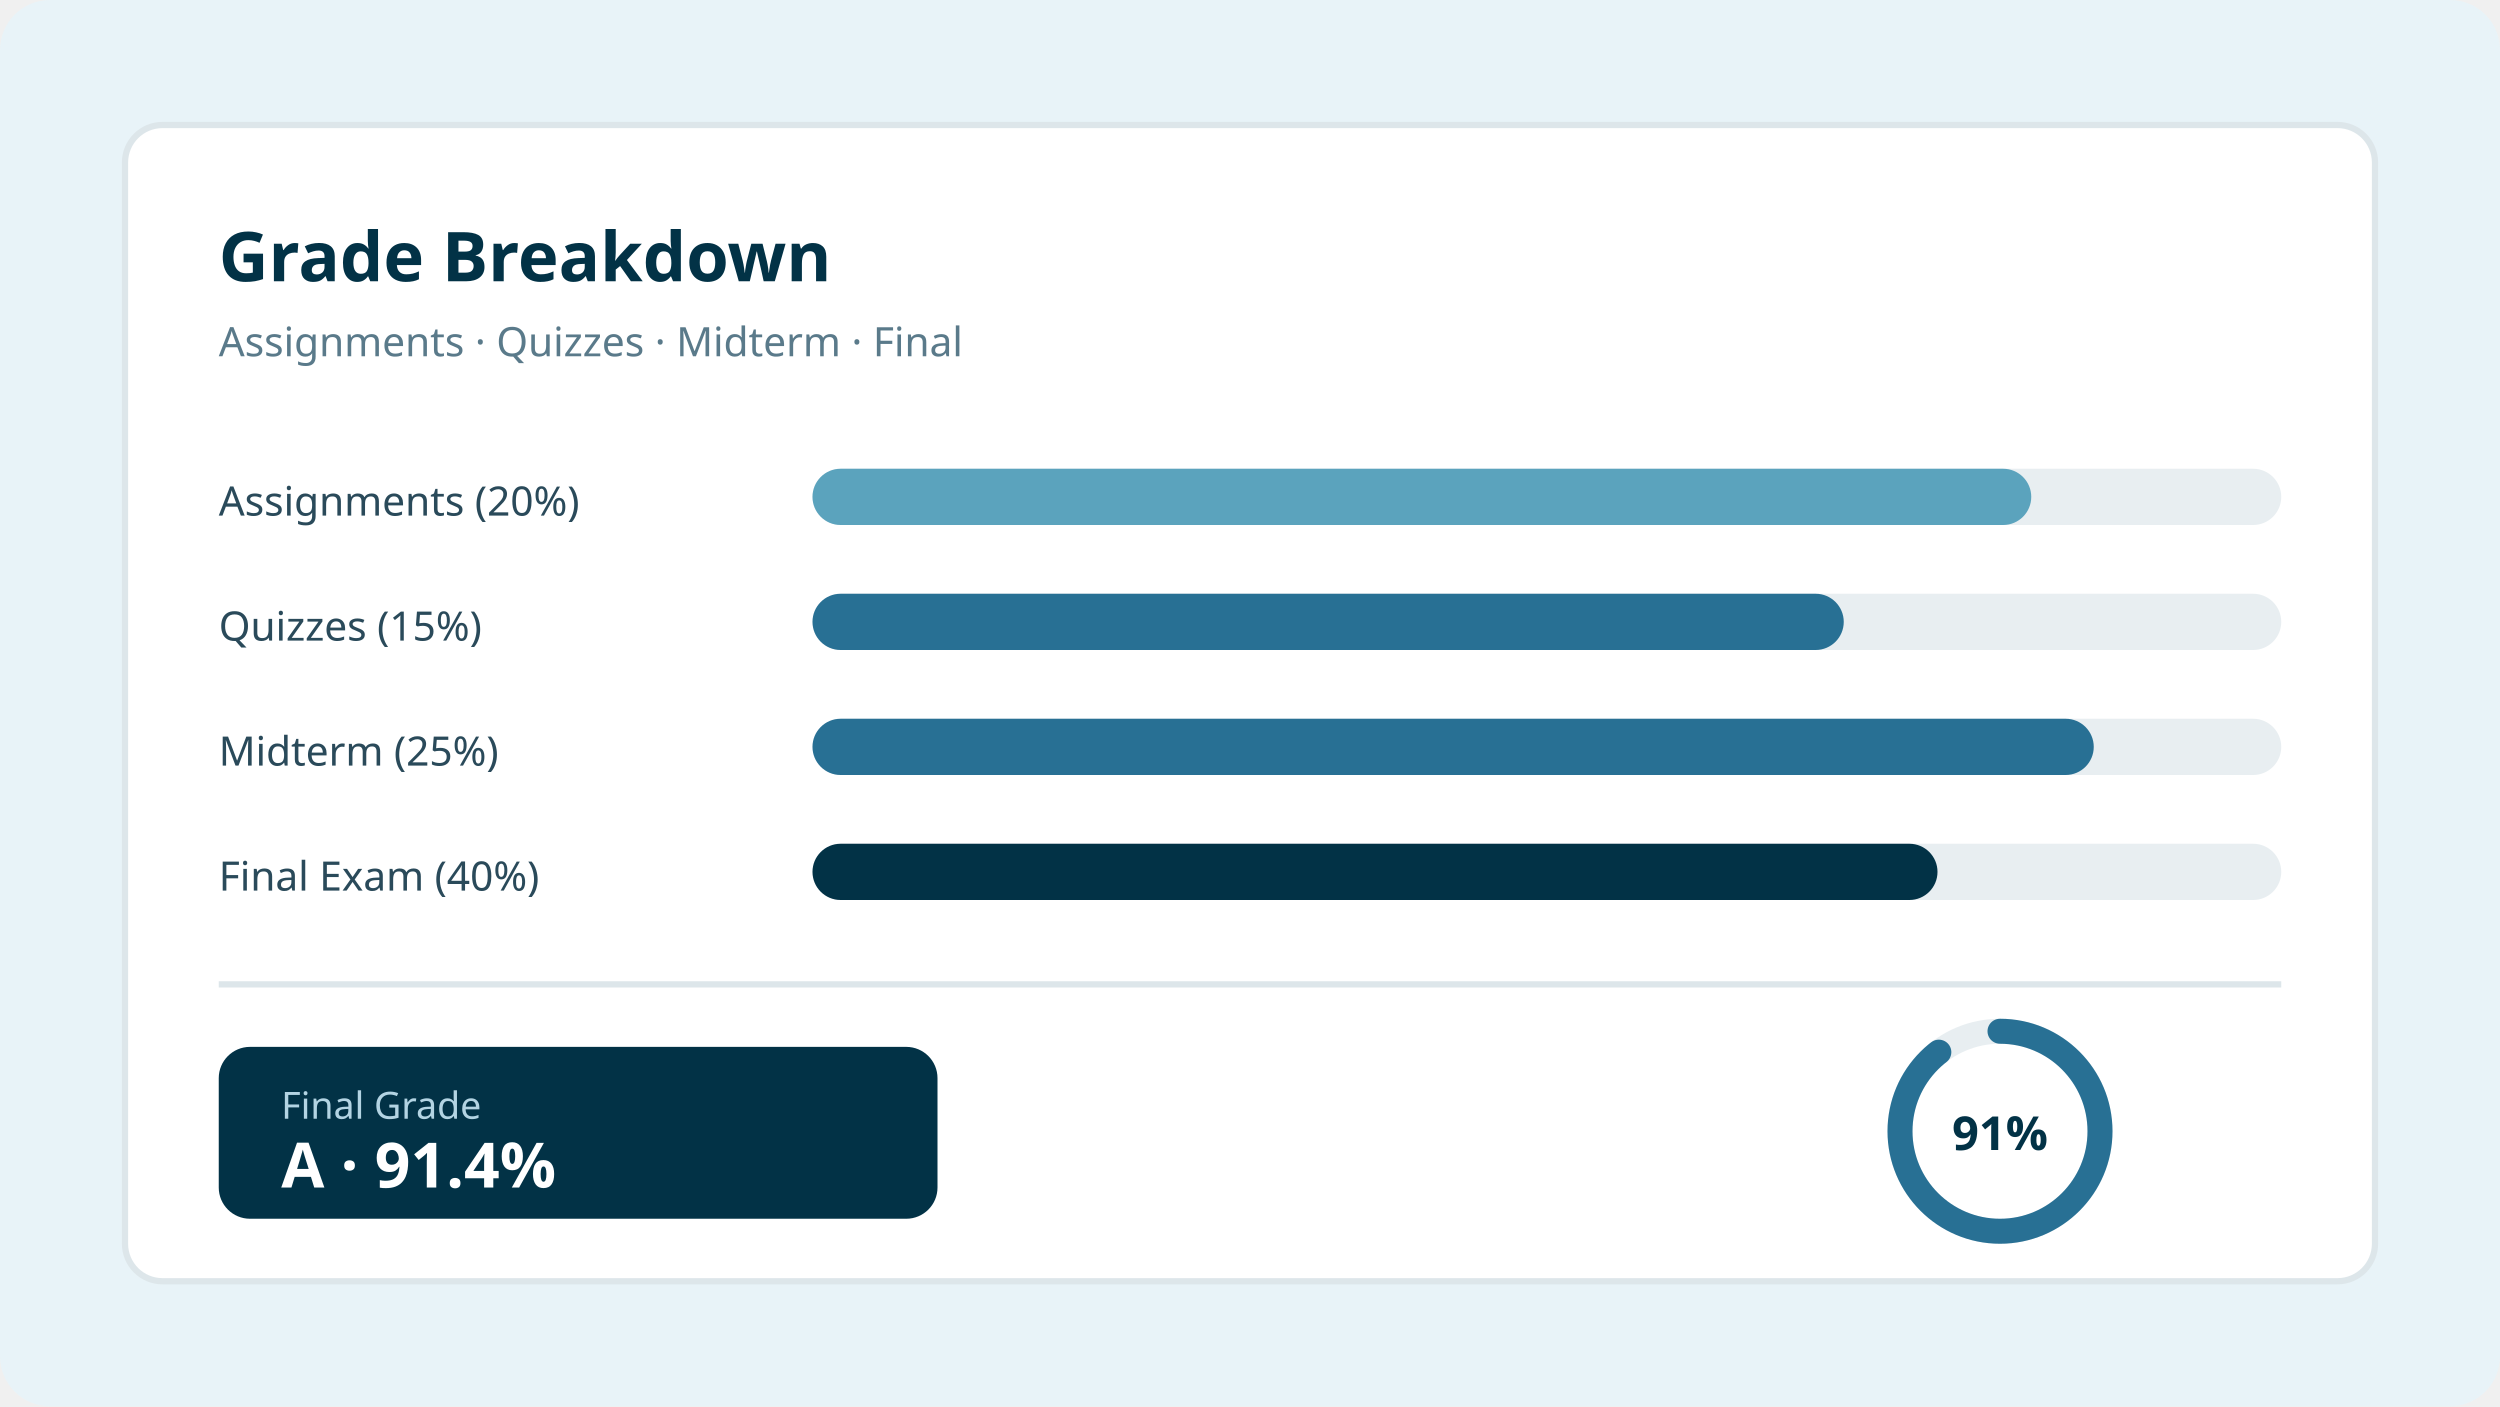
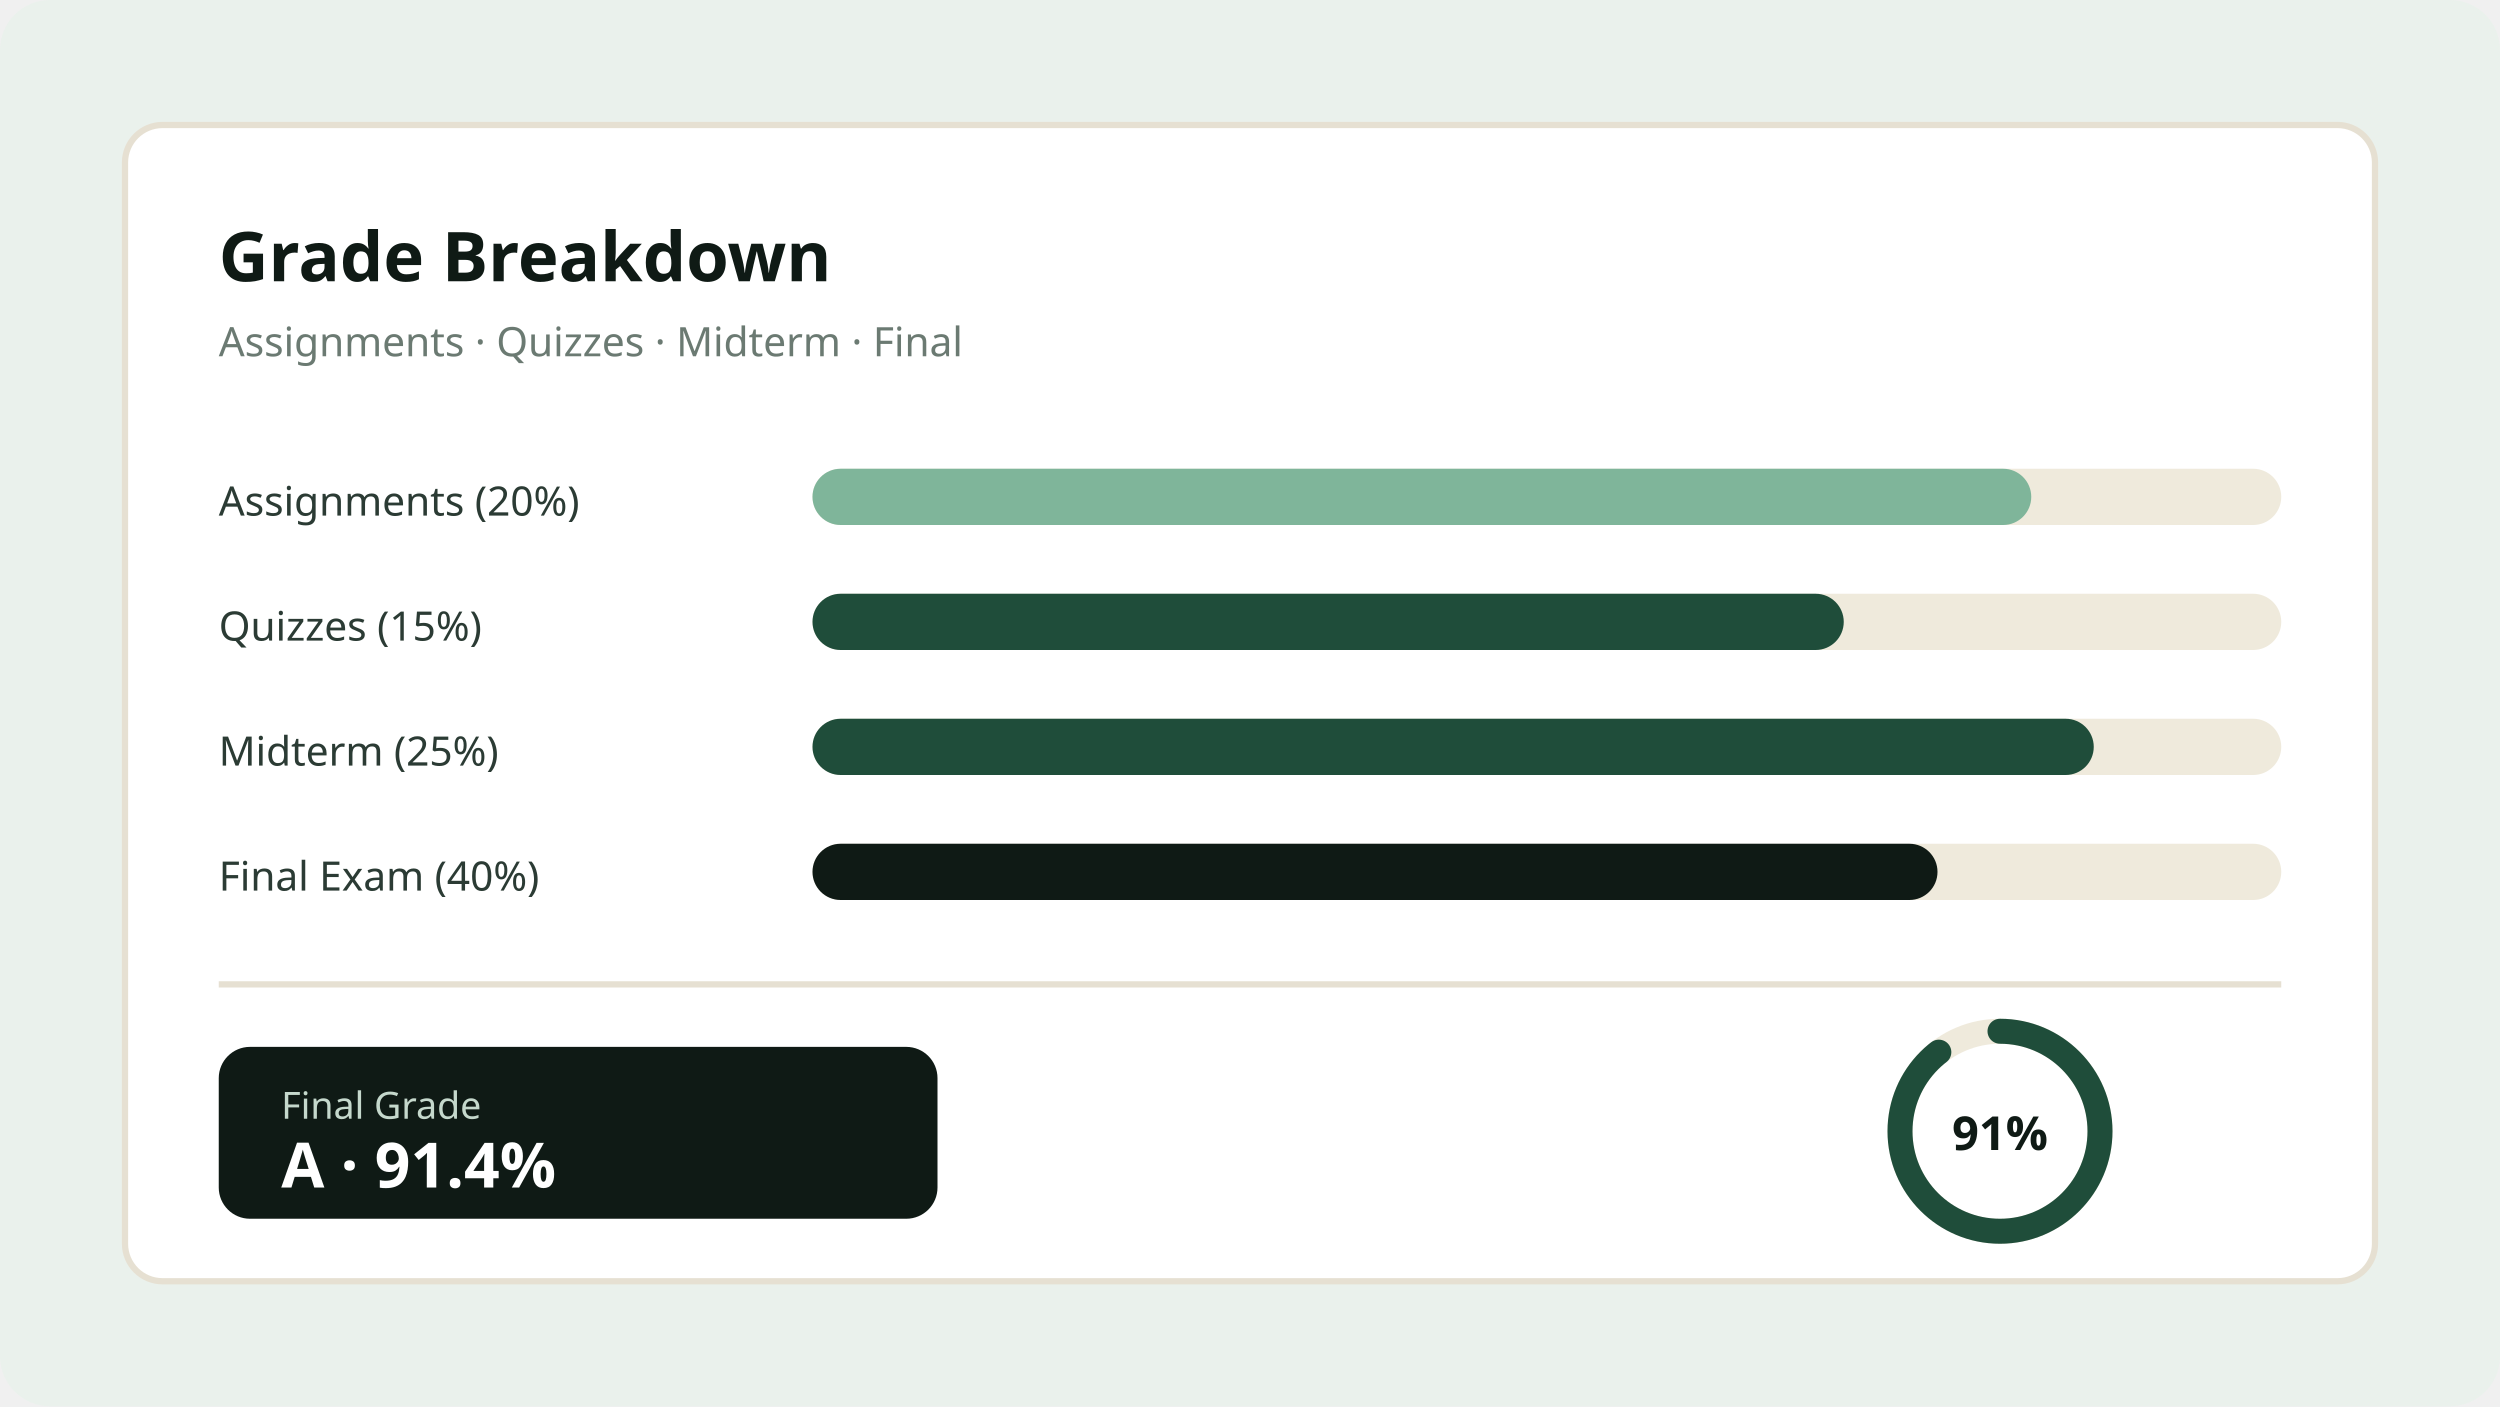
<svg xmlns="http://www.w3.org/2000/svg" viewBox="0 0 800 450">
-   <rect width="800" height="450" rx="16" fill="#e8f3f8" />
-   <rect x="40" y="40" width="720" height="370" rx="12" fill="#ffffff" stroke="#dde6ea" stroke-width="2" />
-   <text x="70" y="90" font-family="Poppins, sans-serif" font-size="22" font-weight="700" fill="#023246">Grade Breakdown</text>
-   <text x="70" y="114" font-family="Poppins, sans-serif" font-size="13" fill="#5a7a8a">Assignments · Quizzes · Midterm · Final</text>
-   <g font-family="Poppins, sans-serif" font-size="13" fill="#2a4a5a">
+   <rect width="800" height="450" rx="16" fill="#EAF1EC" />
+   <rect x="40" y="40" width="720" height="370" rx="12" fill="#ffffff" stroke="#E6E0D2" stroke-width="2" />
+   <text x="70" y="90" font-family="Poppins, sans-serif" font-size="22" font-weight="700" fill="#0F1A15">Grade Breakdown</text>
+   <text x="70" y="114" font-family="Poppins, sans-serif" font-size="13" fill="#6B7A72">Assignments · Quizzes · Midterm · Final</text>
+   <g font-family="Poppins, sans-serif" font-size="13" fill="#2B3B34">
    <text x="70" y="165">Assignments (20%)</text>
-     <rect x="260" y="150" width="470" height="18" rx="9" fill="#e8eef1" />
-     <rect x="260" y="150" width="390" height="18" rx="9" fill="#5ba3bd" />
+     <rect x="260" y="150" width="470" height="18" rx="9" fill="#EFEADC" />
+     <rect x="260" y="150" width="390" height="18" rx="9" fill="#7FB59A" />
    <text x="70" y="205">Quizzes (15%)</text>
-     <rect x="260" y="190" width="470" height="18" rx="9" fill="#e8eef1" />
-     <rect x="260" y="190" width="330" height="18" rx="9" fill="#287094" />
+     <rect x="260" y="190" width="470" height="18" rx="9" fill="#EFEADC" />
+     <rect x="260" y="190" width="330" height="18" rx="9" fill="#1F4D3A" />
    <text x="70" y="245">Midterm (25%)</text>
-     <rect x="260" y="230" width="470" height="18" rx="9" fill="#e8eef1" />
-     <rect x="260" y="230" width="410" height="18" rx="9" fill="#287094" />
+     <rect x="260" y="230" width="470" height="18" rx="9" fill="#EFEADC" />
+     <rect x="260" y="230" width="410" height="18" rx="9" fill="#1F4D3A" />
    <text x="70" y="285">Final Exam (40%)</text>
-     <rect x="260" y="270" width="470" height="18" rx="9" fill="#e8eef1" />
-     <rect x="260" y="270" width="360" height="18" rx="9" fill="#023246" />
+     <rect x="260" y="270" width="470" height="18" rx="9" fill="#EFEADC" />
+     <rect x="260" y="270" width="360" height="18" rx="9" fill="#0F1A15" />
  </g>
-   <line x1="70" y1="315" x2="730" y2="315" stroke="#dde6ea" stroke-width="2" />
+   <line x1="70" y1="315" x2="730" y2="315" stroke="#E6E0D2" stroke-width="2" />
  <g>
-     <rect x="70" y="335" width="230" height="55" rx="10" fill="#023246" />
-     <text x="90" y="358" font-family="Poppins, sans-serif" font-size="12" fill="#b3d4e3">Final Grade</text>
+     <rect x="70" y="335" width="230" height="55" rx="10" fill="#0F1A15" />
+     <text x="90" y="358" font-family="Poppins, sans-serif" font-size="12" fill="#C5D8CC">Final Grade</text>
    <text x="90" y="380" font-family="Poppins, sans-serif" font-size="20" font-weight="800" fill="#ffffff">A  ·  91.4%</text>
  </g>
  <g>
-     <circle cx="640" cy="362" r="32" fill="none" stroke="#e8eef1" stroke-width="8" />
-     <circle cx="640" cy="362" r="32" fill="none" stroke="#287094" stroke-width="8" stroke-linecap="round" stroke-dasharray="180 201" transform="rotate(-90 640 362)" />
-     <text x="640" y="368" text-anchor="middle" font-family="Poppins, sans-serif" font-size="15" font-weight="700" fill="#023246">91%</text>
+     <circle cx="640" cy="362" r="32" fill="none" stroke="#EFEADC" stroke-width="8" />
+     <circle cx="640" cy="362" r="32" fill="none" stroke="#1F4D3A" stroke-width="8" stroke-linecap="round" stroke-dasharray="180 201" transform="rotate(-90 640 362)" />
+     <text x="640" y="368" text-anchor="middle" font-family="Poppins, sans-serif" font-size="15" font-weight="700" fill="#0F1A15">91%</text>
  </g>
</svg>
